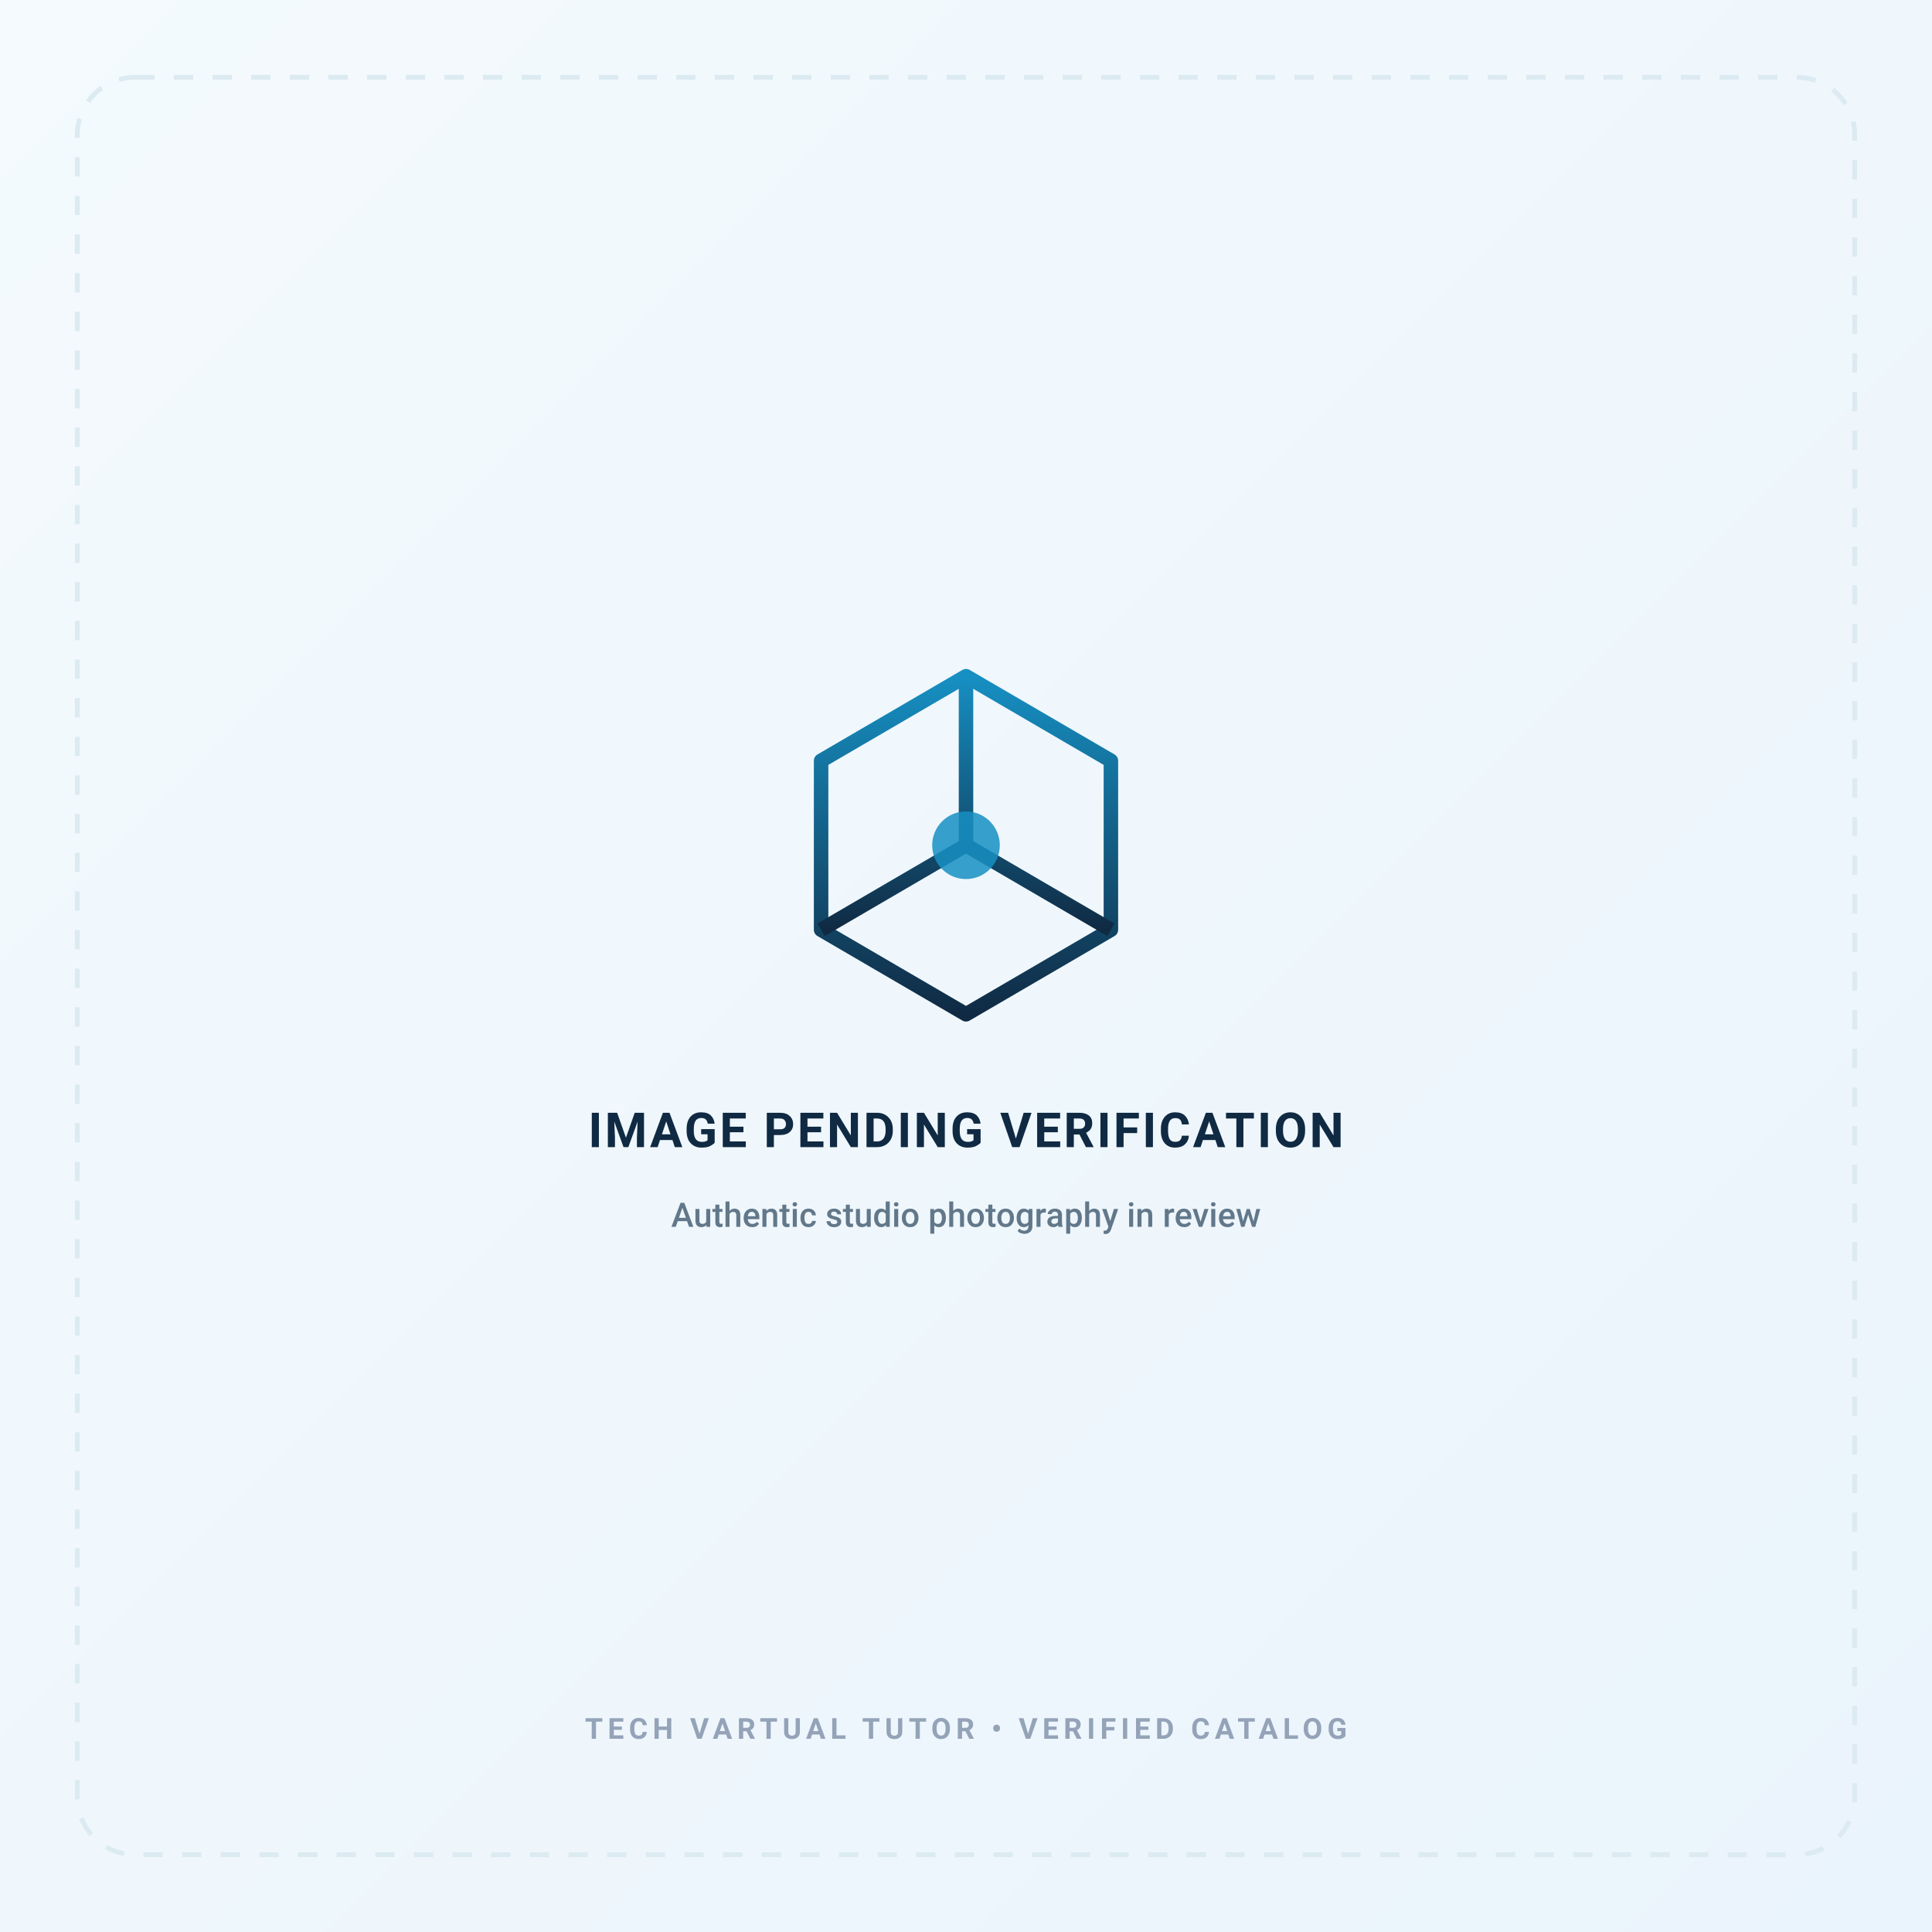
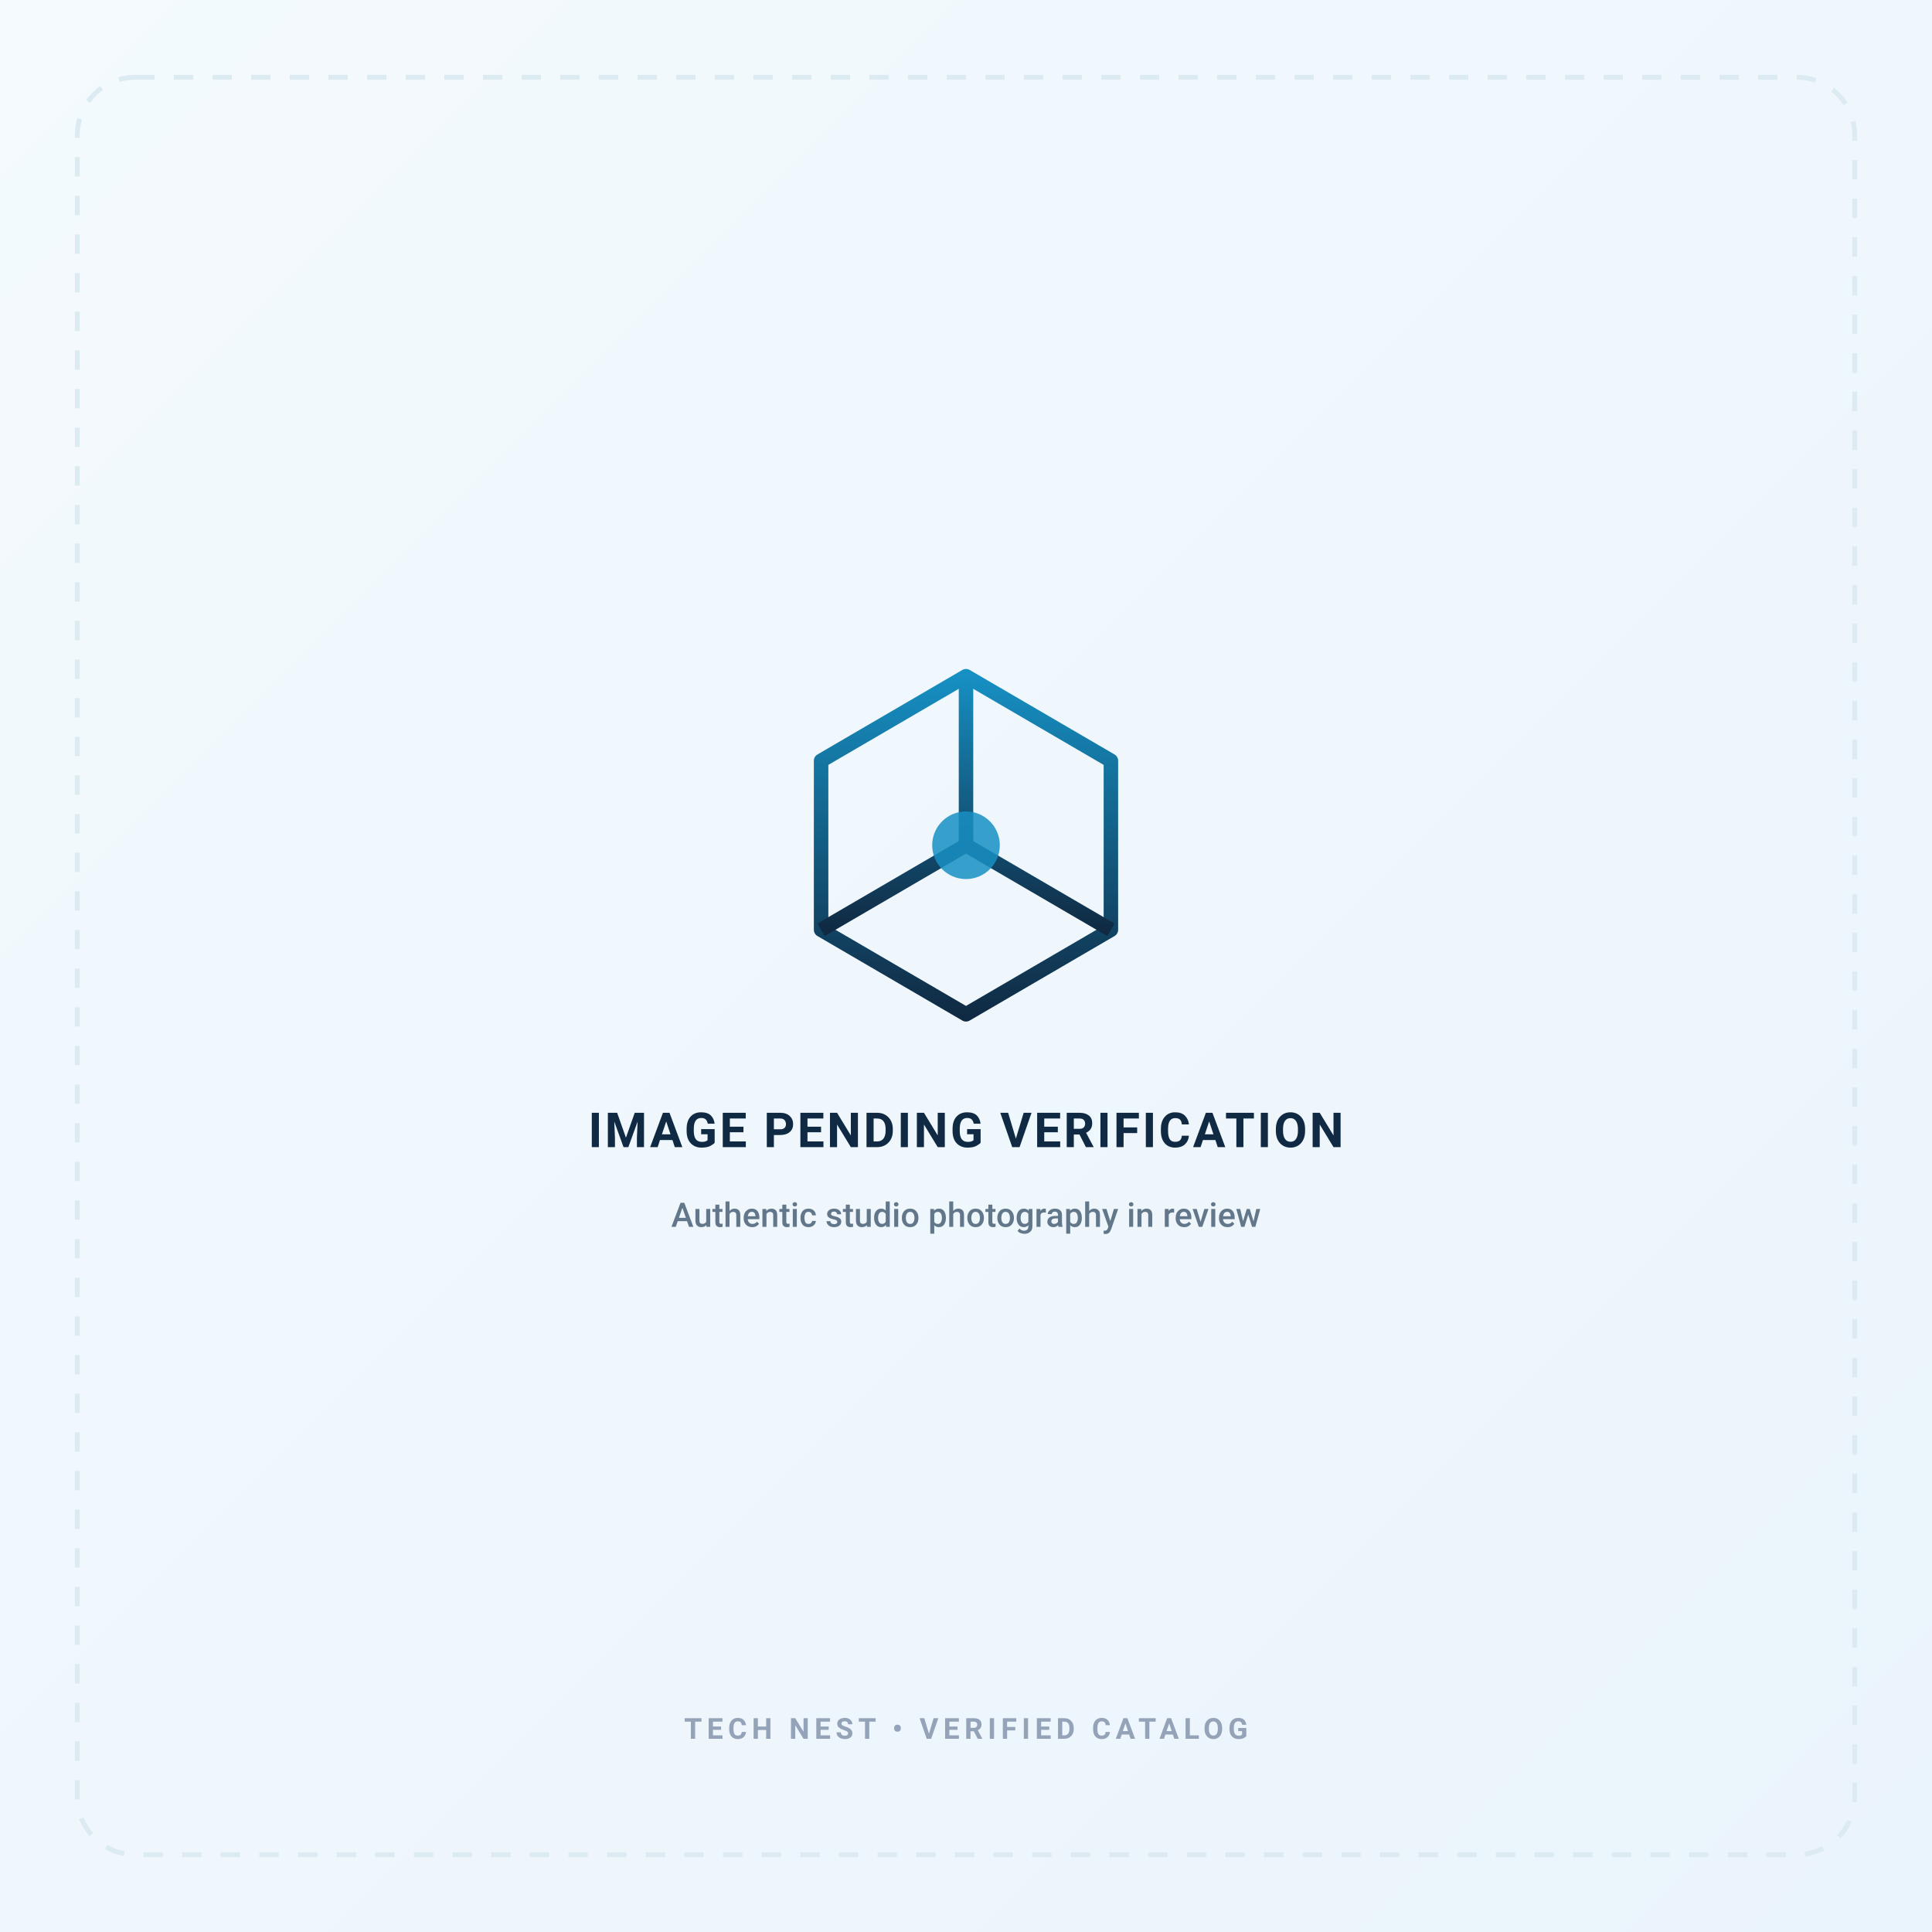
<svg xmlns="http://www.w3.org/2000/svg" viewBox="0 0 800 800" width="800" height="800">
  <defs>
    <linearGradient id="bg" x1="0" y1="0" x2="1" y2="1">
      <stop offset="0%" stop-color="#F4FAFD" />
      <stop offset="100%" stop-color="#EAF4FC" />
    </linearGradient>
    <linearGradient id="iconGrad" x1="0" y1="0" x2="0" y2="1">
      <stop offset="0%" stop-color="#168FC2" />
      <stop offset="100%" stop-color="#102A43" />
    </linearGradient>
  </defs>
  <rect width="800" height="800" fill="url(#bg)" />
  <rect x="32" y="32" width="736" height="736" rx="24" fill="none" stroke="#DCEAF1" stroke-width="2" stroke-dasharray="8 8" />
  <g transform="translate(400, 350)">
    <path d="M-60,-35 L0,-70 L60,-35 L60,35 L0,70 L-60,35 Z" fill="none" stroke="url(#iconGrad)" stroke-width="6" stroke-linejoin="round" />
    <path d="M0,-70 L0,0 L60,35 M0,0 L-60,35" fill="none" stroke="url(#iconGrad)" stroke-width="6" stroke-linejoin="round" />
    <circle cx="0" cy="0" r="14" fill="#168FC2" opacity="0.85" />
  </g>
  <text x="400" y="475" text-anchor="middle" font-family="-apple-system, BlinkMacSystemFont, 'Segoe UI', Roboto, sans-serif" font-size="20" font-weight="700" fill="#102A43" letter-spacing="1">IMAGE PENDING VERIFICATION</text>
  <text x="400" y="508" text-anchor="middle" font-family="-apple-system, BlinkMacSystemFont, 'Segoe UI', Roboto, sans-serif" font-size="14" font-weight="500" fill="#62788A">Authentic studio photography in review</text>
-   <text x="400" y="720" text-anchor="middle" font-family="-apple-system, BlinkMacSystemFont, 'Segoe UI', Roboto, sans-serif" font-size="12" font-weight="600" fill="#94A3B8" letter-spacing="2">TECH VARTUAL TUTOR • VERIFIED CATALOG</text>
+   <text x="400" y="720" text-anchor="middle" font-family="-apple-system, BlinkMacSystemFont, 'Segoe UI', Roboto, sans-serif" font-size="12" font-weight="600" fill="#94A3B8" letter-spacing="2">TECH NEST • VERIFIED CATALOG</text>
</svg>
